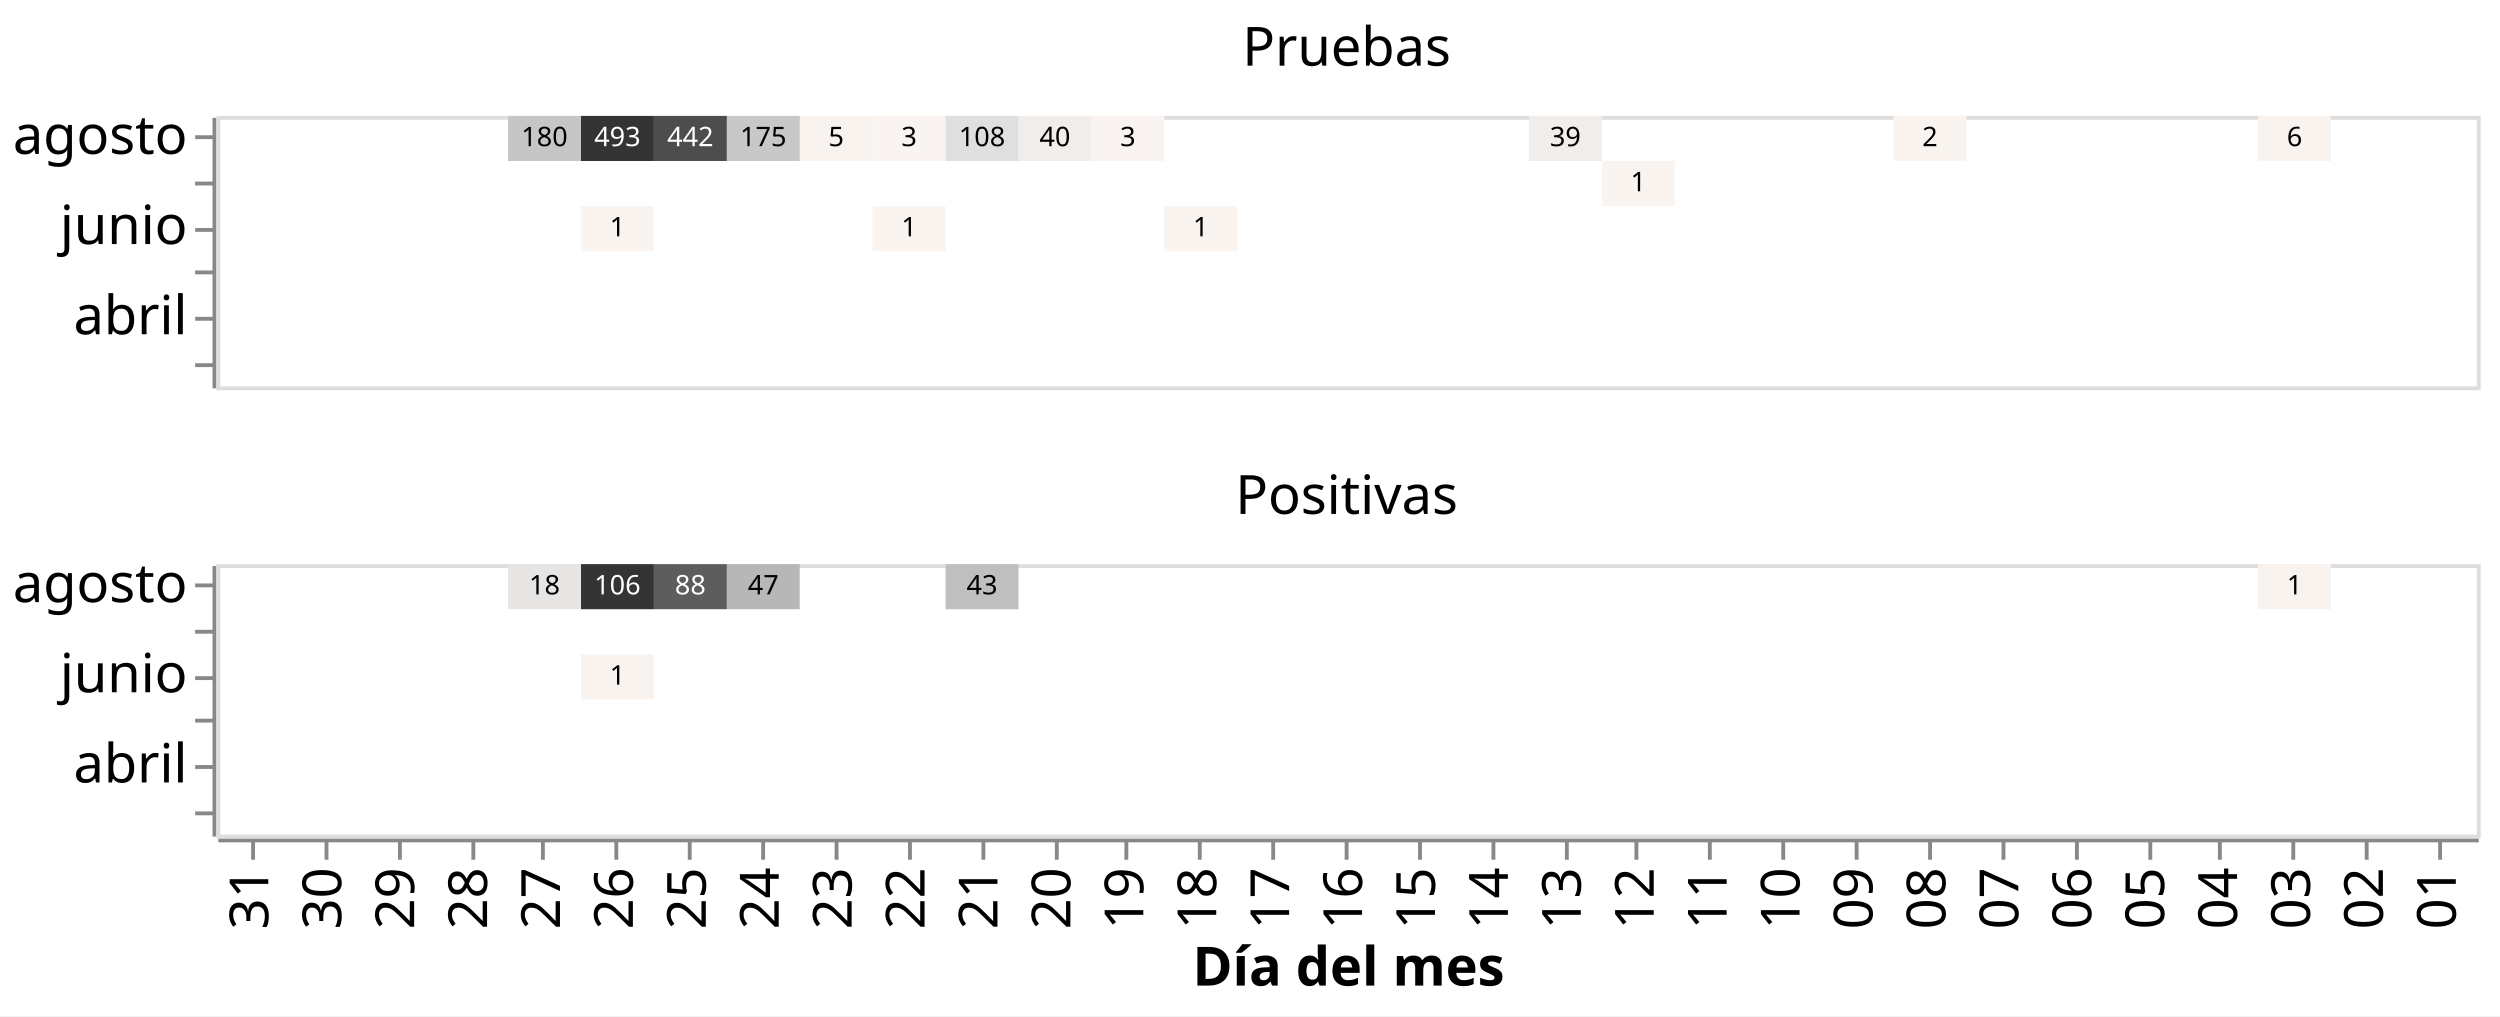
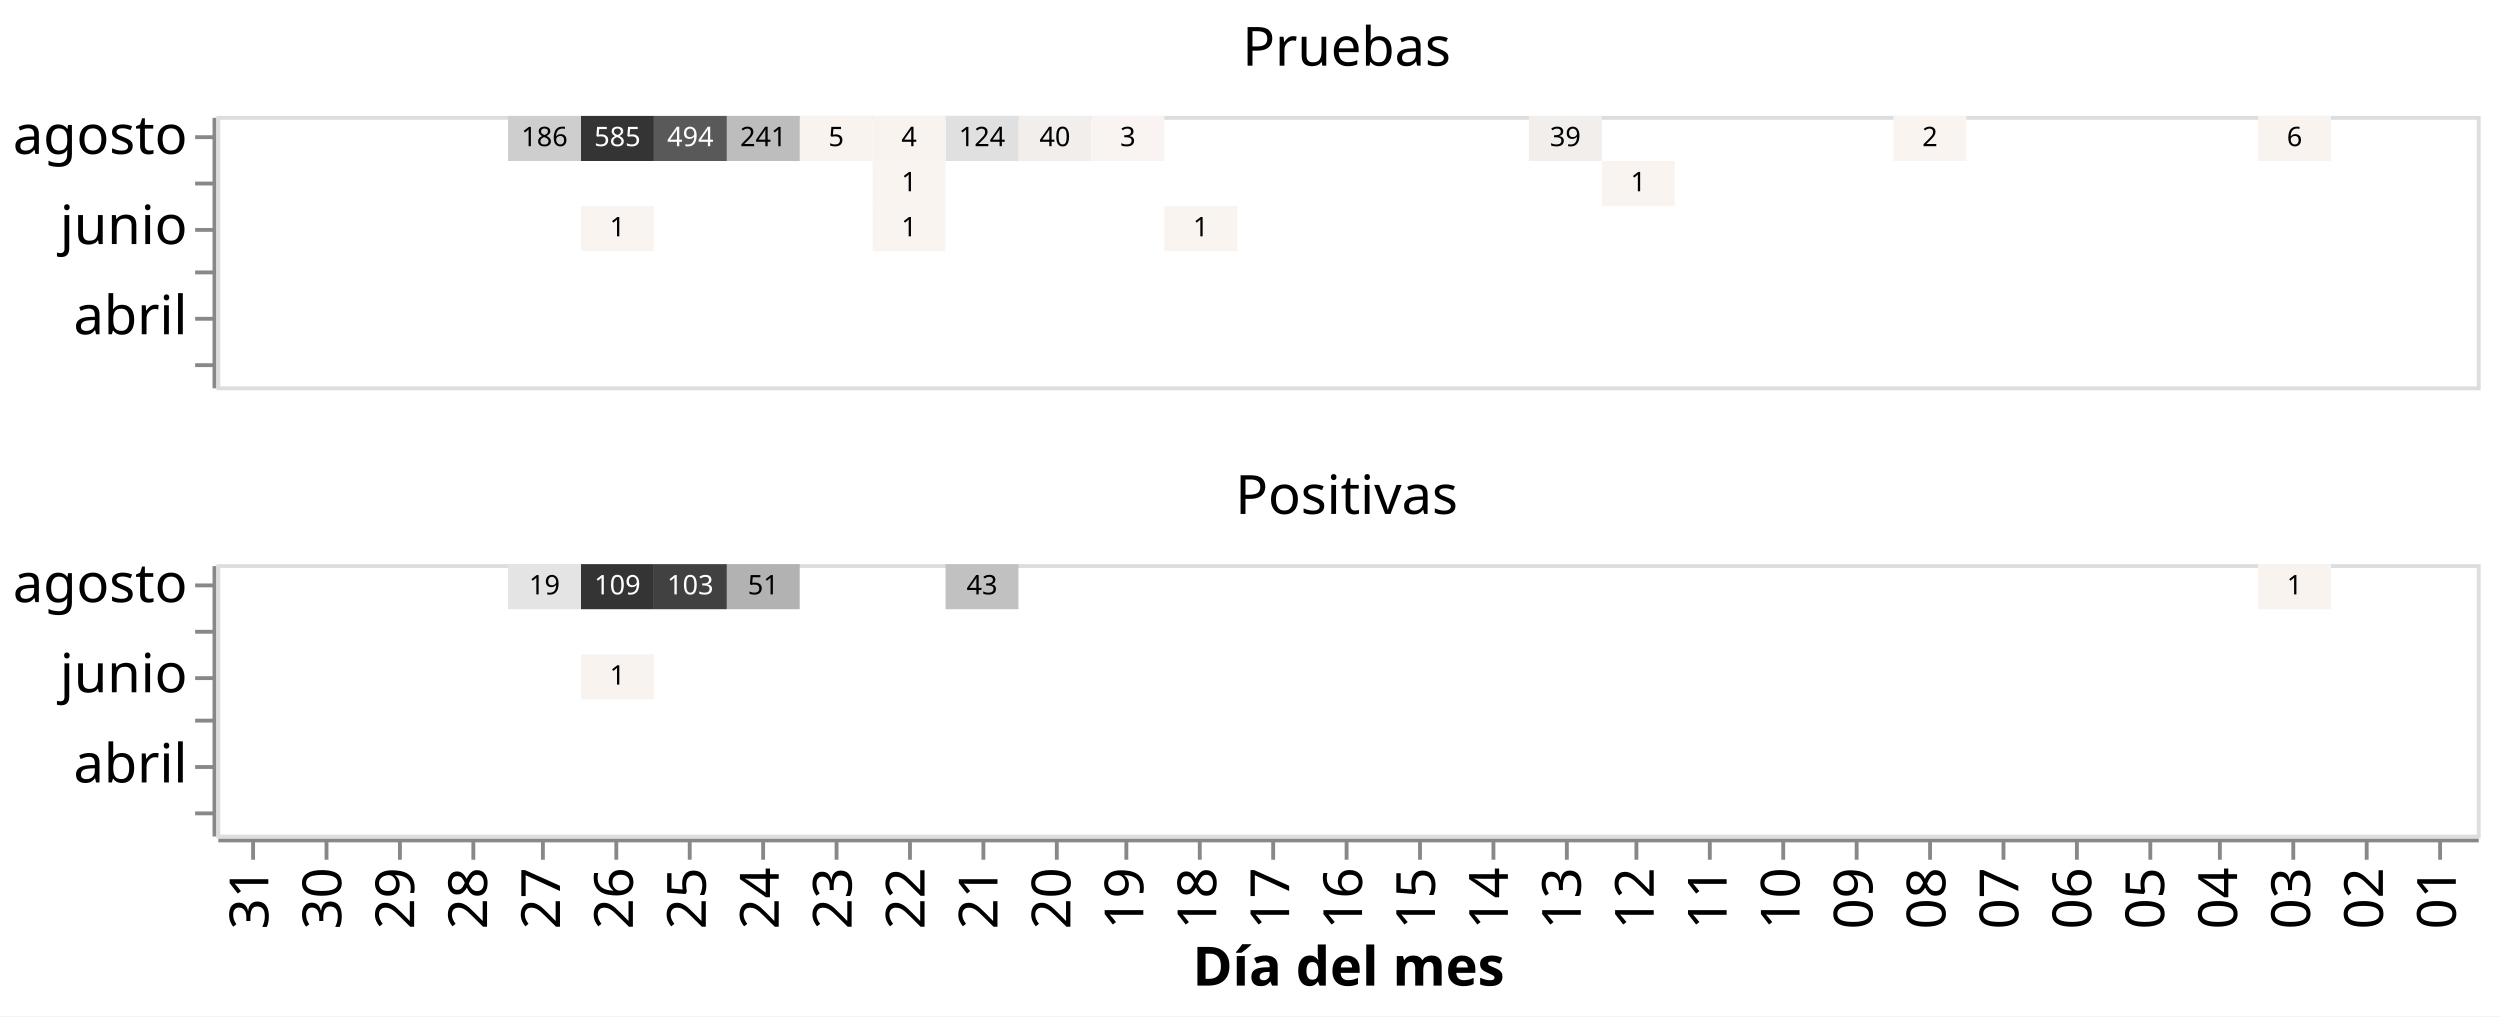
<svg xmlns="http://www.w3.org/2000/svg" class="marks" width="647" height="263" viewBox="0 0 647 263" version="1.1">
  <rect width="647" height="263" style="fill: white;" />
  <g transform="translate(56,30)">
    <g class="mark-group role-frame root">
      <g transform="translate(0,0)">
        <path class="background" d="M0,0h0v0h0Z" style="fill: none;" />
        <g>
          <g class="mark-group role-row-header row_header">
            <g transform="translate(-1,0)">
              <path class="background" d="M0,0h0v70h0Z" style="fill: none;" />
              <g>
                <g class="mark-group role-axis">
                  <g transform="translate(0.5,0.5)">
                    <path class="background" d="M0,0h0v0h0Z" style="pointer-events: none; fill: none;" />
                    <g>
                      <g class="mark-rule role-axis-tick" style="pointer-events: none;">
                        <line transform="translate(0,5)" x2="-5" y2="0" style="fill: none; stroke: #888; stroke-width: 1; opacity: 1;" />
                        <line transform="translate(0,17)" x2="-5" y2="0" style="fill: none; stroke: #888; stroke-width: 1; opacity: 1;" />
                        <line transform="translate(0,29)" x2="-5" y2="0" style="fill: none; stroke: #888; stroke-width: 1; opacity: 1;" />
                        <line transform="translate(0,40)" x2="-5" y2="0" style="fill: none; stroke: #888; stroke-width: 1; opacity: 1;" />
                        <line transform="translate(0,52)" x2="-5" y2="0" style="fill: none; stroke: #888; stroke-width: 1; opacity: 1;" />
                        <line transform="translate(0,64)" x2="-5" y2="0" style="fill: none; stroke: #888; stroke-width: 1; opacity: 1;" />
                      </g>
                      <g class="mark-text role-axis-label" style="pointer-events: none;">
                        <text text-anchor="end" transform="translate(-7,9.333333)" style="font-family: sans-serif; font-size: 14px; fill: #000; opacity: 1;">agosto</text>
                        <text text-anchor="end" transform="translate(-7,21)" style="font-family: sans-serif; font-size: 14px; fill: #000; opacity: 0;">julio</text>
                        <text text-anchor="end" transform="translate(-7,32.66667)" style="font-family: sans-serif; font-size: 14px; fill: #000; opacity: 1;">junio</text>
                        <text text-anchor="end" transform="translate(-7,44.33333)" style="font-family: sans-serif; font-size: 14px; fill: #000; opacity: 0;">mayo</text>
                        <text text-anchor="end" transform="translate(-7,56)" style="font-family: sans-serif; font-size: 14px; fill: #000; opacity: 1;">abril</text>
                        <text text-anchor="end" transform="translate(-7,67.66667)" style="font-family: sans-serif; font-size: 14px; fill: #000; opacity: 0;">marzo</text>
                      </g>
                      <g class="mark-rule role-axis-domain" style="pointer-events: none;">
                        <line transform="translate(0,0)" x2="0" y2="70" style="fill: none; stroke: #888; stroke-width: 1; opacity: 1;" />
                      </g>
                    </g>
                    <path class="foreground" d="" style="pointer-events: none; display: none; fill: none;" />
                  </g>
                </g>
              </g>
              <path class="foreground" d="" style="display: none; fill: none;" />
            </g>
            <g transform="translate(-1,116)">
              <path class="background" d="M0,0h0v70h0Z" style="fill: none;" />
              <g>
                <g class="mark-group role-axis">
                  <g transform="translate(0.5,0.5)">
                    <path class="background" d="M0,0h0v0h0Z" style="pointer-events: none; fill: none;" />
                    <g>
                      <g class="mark-rule role-axis-tick" style="pointer-events: none;">
                        <line transform="translate(0,5)" x2="-5" y2="0" style="fill: none; stroke: #888; stroke-width: 1; opacity: 1;" />
                        <line transform="translate(0,17)" x2="-5" y2="0" style="fill: none; stroke: #888; stroke-width: 1; opacity: 1;" />
                        <line transform="translate(0,29)" x2="-5" y2="0" style="fill: none; stroke: #888; stroke-width: 1; opacity: 1;" />
                        <line transform="translate(0,40)" x2="-5" y2="0" style="fill: none; stroke: #888; stroke-width: 1; opacity: 1;" />
                        <line transform="translate(0,52)" x2="-5" y2="0" style="fill: none; stroke: #888; stroke-width: 1; opacity: 1;" />
                        <line transform="translate(0,64)" x2="-5" y2="0" style="fill: none; stroke: #888; stroke-width: 1; opacity: 1;" />
                      </g>
                      <g class="mark-text role-axis-label" style="pointer-events: none;">
                        <text text-anchor="end" transform="translate(-7,9.333333)" style="font-family: sans-serif; font-size: 14px; fill: #000; opacity: 1;">agosto</text>
                        <text text-anchor="end" transform="translate(-7,21)" style="font-family: sans-serif; font-size: 14px; fill: #000; opacity: 0;">julio</text>
                        <text text-anchor="end" transform="translate(-7,32.66667)" style="font-family: sans-serif; font-size: 14px; fill: #000; opacity: 1;">junio</text>
                        <text text-anchor="end" transform="translate(-7,44.33333)" style="font-family: sans-serif; font-size: 14px; fill: #000; opacity: 0;">mayo</text>
                        <text text-anchor="end" transform="translate(-7,56)" style="font-family: sans-serif; font-size: 14px; fill: #000; opacity: 1;">abril</text>
                        <text text-anchor="end" transform="translate(-7,67.66667)" style="font-family: sans-serif; font-size: 14px; fill: #000; opacity: 0;">marzo</text>
                      </g>
                      <g class="mark-rule role-axis-domain" style="pointer-events: none;">
                        <line transform="translate(0,0)" x2="0" y2="70" style="fill: none; stroke: #888; stroke-width: 1; opacity: 1;" />
                      </g>
                    </g>
                    <path class="foreground" d="" style="pointer-events: none; display: none; fill: none;" />
                  </g>
                </g>
              </g>
              <path class="foreground" d="" style="display: none; fill: none;" />
            </g>
          </g>
          <g class="mark-group role-column-footer column_footer">
            <g transform="translate(0,187)">
              <path class="background" d="M0,0h585v0h-585Z" style="fill: none;" />
              <g>
                <g class="mark-group role-axis">
                  <g transform="translate(0.5,0.5)">
                    <path class="background" d="M0,0h0v0h0Z" style="pointer-events: none; fill: none;" />
                    <g>
                      <g class="mark-rule role-axis-tick" style="pointer-events: none;">
                        <line transform="translate(9,0)" x2="0" y2="5" style="fill: none; stroke: #888; stroke-width: 1; opacity: 1;" />
                        <line transform="translate(28,0)" x2="0" y2="5" style="fill: none; stroke: #888; stroke-width: 1; opacity: 1;" />
                        <line transform="translate(47,0)" x2="0" y2="5" style="fill: none; stroke: #888; stroke-width: 1; opacity: 1;" />
                        <line transform="translate(66,0)" x2="0" y2="5" style="fill: none; stroke: #888; stroke-width: 1; opacity: 1;" />
                        <line transform="translate(84,0)" x2="0" y2="5" style="fill: none; stroke: #888; stroke-width: 1; opacity: 1;" />
                        <line transform="translate(103,0)" x2="0" y2="5" style="fill: none; stroke: #888; stroke-width: 1; opacity: 1;" />
                        <line transform="translate(122,0)" x2="0" y2="5" style="fill: none; stroke: #888; stroke-width: 1; opacity: 1;" />
                        <line transform="translate(141,0)" x2="0" y2="5" style="fill: none; stroke: #888; stroke-width: 1; opacity: 1;" />
                        <line transform="translate(160,0)" x2="0" y2="5" style="fill: none; stroke: #888; stroke-width: 1; opacity: 1;" />
                        <line transform="translate(179,0)" x2="0" y2="5" style="fill: none; stroke: #888; stroke-width: 1; opacity: 1;" />
                        <line transform="translate(198,0)" x2="0" y2="5" style="fill: none; stroke: #888; stroke-width: 1; opacity: 1;" />
                        <line transform="translate(217,0)" x2="0" y2="5" style="fill: none; stroke: #888; stroke-width: 1; opacity: 1;" />
                        <line transform="translate(235,0)" x2="0" y2="5" style="fill: none; stroke: #888; stroke-width: 1; opacity: 1;" />
                        <line transform="translate(254,0)" x2="0" y2="5" style="fill: none; stroke: #888; stroke-width: 1; opacity: 1;" />
                        <line transform="translate(273,0)" x2="0" y2="5" style="fill: none; stroke: #888; stroke-width: 1; opacity: 1;" />
                        <line transform="translate(292,0)" x2="0" y2="5" style="fill: none; stroke: #888; stroke-width: 1; opacity: 1;" />
                        <line transform="translate(311,0)" x2="0" y2="5" style="fill: none; stroke: #888; stroke-width: 1; opacity: 1;" />
                        <line transform="translate(330,0)" x2="0" y2="5" style="fill: none; stroke: #888; stroke-width: 1; opacity: 1;" />
                        <line transform="translate(349,0)" x2="0" y2="5" style="fill: none; stroke: #888; stroke-width: 1; opacity: 1;" />
                        <line transform="translate(367,0)" x2="0" y2="5" style="fill: none; stroke: #888; stroke-width: 1; opacity: 1;" />
                        <line transform="translate(386,0)" x2="0" y2="5" style="fill: none; stroke: #888; stroke-width: 1; opacity: 1;" />
                        <line transform="translate(405,0)" x2="0" y2="5" style="fill: none; stroke: #888; stroke-width: 1; opacity: 1;" />
                        <line transform="translate(424,0)" x2="0" y2="5" style="fill: none; stroke: #888; stroke-width: 1; opacity: 1;" />
                        <line transform="translate(443,0)" x2="0" y2="5" style="fill: none; stroke: #888; stroke-width: 1; opacity: 1;" />
                        <line transform="translate(462,0)" x2="0" y2="5" style="fill: none; stroke: #888; stroke-width: 1; opacity: 1;" />
                        <line transform="translate(481,0)" x2="0" y2="5" style="fill: none; stroke: #888; stroke-width: 1; opacity: 1;" />
                        <line transform="translate(500,0)" x2="0" y2="5" style="fill: none; stroke: #888; stroke-width: 1; opacity: 1;" />
                        <line transform="translate(518,0)" x2="0" y2="5" style="fill: none; stroke: #888; stroke-width: 1; opacity: 1;" />
                        <line transform="translate(537,0)" x2="0" y2="5" style="fill: none; stroke: #888; stroke-width: 1; opacity: 1;" />
                        <line transform="translate(556,0)" x2="0" y2="5" style="fill: none; stroke: #888; stroke-width: 1; opacity: 1;" />
                        <line transform="translate(575,0)" x2="0" y2="5" style="fill: none; stroke: #888; stroke-width: 1; opacity: 1;" />
                      </g>
                      <g class="mark-text role-axis-label" style="pointer-events: none;">
                        <text text-anchor="end" transform="translate(8.935484,7) rotate(270) translate(0,4)" style="font-family: sans-serif; font-size: 14px; fill: #000; opacity: 1;">31</text>
                        <text text-anchor="end" transform="translate(27.80645,7) rotate(270) translate(0,4)" style="font-family: sans-serif; font-size: 14px; fill: #000; opacity: 1;">30</text>
                        <text text-anchor="end" transform="translate(46.67742,7) rotate(270) translate(0,4)" style="font-family: sans-serif; font-size: 14px; fill: #000; opacity: 1;">29</text>
                        <text text-anchor="end" transform="translate(65.54839,7) rotate(270) translate(0,4)" style="font-family: sans-serif; font-size: 14px; fill: #000; opacity: 1;">28</text>
                        <text text-anchor="end" transform="translate(84.41935,7) rotate(270) translate(0,4)" style="font-family: sans-serif; font-size: 14px; fill: #000; opacity: 1;">27</text>
                        <text text-anchor="end" transform="translate(103.2903,7) rotate(270) translate(0,4)" style="font-family: sans-serif; font-size: 14px; fill: #000; opacity: 1;">26</text>
                        <text text-anchor="end" transform="translate(122.1613,7) rotate(270) translate(0,4)" style="font-family: sans-serif; font-size: 14px; fill: #000; opacity: 1;">25</text>
                        <text text-anchor="end" transform="translate(141.0323,7) rotate(270) translate(0,4)" style="font-family: sans-serif; font-size: 14px; fill: #000; opacity: 1;">24</text>
                        <text text-anchor="end" transform="translate(159.9032,7) rotate(270) translate(0,4)" style="font-family: sans-serif; font-size: 14px; fill: #000; opacity: 1;">23</text>
                        <text text-anchor="end" transform="translate(178.7742,7) rotate(270) translate(0,4)" style="font-family: sans-serif; font-size: 14px; fill: #000; opacity: 1;">22</text>
                        <text text-anchor="end" transform="translate(197.6452,7) rotate(270) translate(0,4)" style="font-family: sans-serif; font-size: 14px; fill: #000; opacity: 1;">21</text>
                        <text text-anchor="end" transform="translate(216.5161,7) rotate(270) translate(0,4)" style="font-family: sans-serif; font-size: 14px; fill: #000; opacity: 1;">20</text>
                        <text text-anchor="end" transform="translate(235.3871,7) rotate(270) translate(0,4)" style="font-family: sans-serif; font-size: 14px; fill: #000; opacity: 1;">19</text>
                        <text text-anchor="end" transform="translate(254.2581,7) rotate(270) translate(0,4)" style="font-family: sans-serif; font-size: 14px; fill: #000; opacity: 1;">18</text>
                        <text text-anchor="end" transform="translate(273.129,7) rotate(270) translate(0,4)" style="font-family: sans-serif; font-size: 14px; fill: #000; opacity: 1;">17</text>
                        <text text-anchor="end" transform="translate(292,7) rotate(270) translate(0,4)" style="font-family: sans-serif; font-size: 14px; fill: #000; opacity: 1;">16</text>
                        <text text-anchor="end" transform="translate(310.871,7) rotate(270) translate(0,4)" style="font-family: sans-serif; font-size: 14px; fill: #000; opacity: 1;">15</text>
                        <text text-anchor="end" transform="translate(329.7419,7) rotate(270) translate(0,4)" style="font-family: sans-serif; font-size: 14px; fill: #000; opacity: 1;">14</text>
                        <text text-anchor="end" transform="translate(348.6129,7) rotate(270) translate(0,4)" style="font-family: sans-serif; font-size: 14px; fill: #000; opacity: 1;">13</text>
                        <text text-anchor="end" transform="translate(367.4839,7) rotate(270) translate(0,4)" style="font-family: sans-serif; font-size: 14px; fill: #000; opacity: 1;">12</text>
                        <text text-anchor="end" transform="translate(386.3548,7) rotate(270) translate(0,4)" style="font-family: sans-serif; font-size: 14px; fill: #000; opacity: 1;">11</text>
                        <text text-anchor="end" transform="translate(405.2258,7) rotate(270) translate(0,4)" style="font-family: sans-serif; font-size: 14px; fill: #000; opacity: 1;">10</text>
                        <text text-anchor="end" transform="translate(424.0968,7) rotate(270) translate(0,4)" style="font-family: sans-serif; font-size: 14px; fill: #000; opacity: 1;">09</text>
                        <text text-anchor="end" transform="translate(442.9677,7) rotate(270) translate(0,4)" style="font-family: sans-serif; font-size: 14px; fill: #000; opacity: 1;">08</text>
                        <text text-anchor="end" transform="translate(461.8387,7) rotate(270) translate(0,4)" style="font-family: sans-serif; font-size: 14px; fill: #000; opacity: 1;">07</text>
                        <text text-anchor="end" transform="translate(480.7097,7) rotate(270) translate(0,4)" style="font-family: sans-serif; font-size: 14px; fill: #000; opacity: 1;">06</text>
                        <text text-anchor="end" transform="translate(499.5806,7) rotate(270) translate(0,4)" style="font-family: sans-serif; font-size: 14px; fill: #000; opacity: 1;">05</text>
                        <text text-anchor="end" transform="translate(518.4516,7) rotate(270) translate(0,4)" style="font-family: sans-serif; font-size: 14px; fill: #000; opacity: 1;">04</text>
                        <text text-anchor="end" transform="translate(537.3226,7) rotate(270) translate(0,4)" style="font-family: sans-serif; font-size: 14px; fill: #000; opacity: 1;">03</text>
                        <text text-anchor="end" transform="translate(556.1935,7) rotate(270) translate(0,4)" style="font-family: sans-serif; font-size: 14px; fill: #000; opacity: 1;">02</text>
                        <text text-anchor="end" transform="translate(575.0645,7) rotate(270) translate(0,4)" style="font-family: sans-serif; font-size: 14px; fill: #000; opacity: 1;">01</text>
                      </g>
                      <g class="mark-rule role-axis-domain" style="pointer-events: none;">
                        <line transform="translate(0,0)" x2="585" y2="0" style="fill: none; stroke: #888; stroke-width: 1; opacity: 1;" />
                      </g>
                      <g class="mark-text role-axis-title" style="pointer-events: none;">
                        <text text-anchor="middle" transform="translate(292.5,37.57227)" style="font-family: sans-serif; font-size: 14px; font-weight: bold; fill: #000; opacity: 1;">Día del mes</text>
                      </g>
                    </g>
                    <path class="foreground" d="" style="pointer-events: none; display: none; fill: none;" />
                  </g>
                </g>
              </g>
              <path class="foreground" d="" style="display: none; fill: none;" />
            </g>
          </g>
          <g class="mark-group role-scope cell">
            <g transform="translate(0,0)">
              <path class="background" d="M0.5,0.5h585v70h-585Z" style="fill: none; stroke: #ddd;" />
              <g>
                <g class="mark-rect role-mark child_layer_0_marks">
                  <path d="M245.323,23.333h18.871v11.667h-18.871Z" style="fill: rgb(250, 244, 241);" />
                  <path d="M169.839,23.333h18.871v11.667h-18.871Z" style="fill: rgb(250, 244, 241);" />
                  <path d="M94.355,23.333h18.871v11.667h-18.871Z" style="fill: rgb(250, 244, 241);" />
                  <path d="M358.548,11.667h18.871v11.667h-18.871Z" style="fill: rgb(250, 244, 241);" />
+                   <path d="M169.839,11.667h18.871v11.667h-18.871Z" style="fill: rgb(250, 244, 241);" />
                  <path d="M528.387,0h18.871v11.667h-18.871Z" style="fill: rgb(249, 243, 240);" />
                  <path d="M434.032,0h18.871v11.667h-18.871Z" style="fill: rgb(250, 244, 241);" />
-                   <path d="M339.677,0h18.871v11.667h-18.871Z" style="fill: rgb(241, 237, 235);" />
-                   <path d="M226.452,0h18.871v11.667h-18.871Z" style="fill: rgb(249, 243, 241);" />
-                   <path d="M207.581,0h18.871v11.667h-18.871Z" style="fill: rgb(240, 237, 235);" />
-                   <path d="M188.71,0h18.871v11.667h-18.871Z" style="fill: rgb(223, 223, 223);" />
-                   <path d="M169.839,0h18.871v11.667h-18.871Z" style="fill: rgb(249, 243, 241);" />
+                   <path d="M339.677,0h18.871v11.667h-18.871Z" style="fill: rgb(242, 238, 236);" />
+                   <path d="M226.452,0h18.871v11.667h-18.871Z" style="fill: rgb(249, 244, 241);" />
+                   <path d="M207.581,0h18.871v11.667h-18.871Z" style="fill: rgb(242, 238, 236);" />
+                   <path d="M188.71,0h18.871v11.667h-18.871Z" style="fill: rgb(224, 224, 224);" />
+                   <path d="M169.839,0h18.871v11.667h-18.871Z" style="fill: rgb(249, 243, 240);" />
                  <path d="M150.968,0h18.871v11.667h-18.871Z" style="fill: rgb(249, 243, 240);" />
-                   <path d="M132.097,0h18.871v11.667h-18.871Z" style="fill: rgb(200, 200, 200);" />
-                   <path d="M113.226,0h18.871v11.667h-18.871Z" style="fill: rgb(77, 77, 77);" />
+                   <path d="M132.097,0h18.871v11.667h-18.871Z" style="fill: rgb(189, 189, 189);" />
+                   <path d="M113.226,0h18.871v11.667h-18.871Z" style="fill: rgb(89, 89, 89);" />
                  <path d="M94.355,0h18.871v11.667h-18.871Z" style="fill: rgb(52, 52, 52);" />
-                   <path d="M75.484,0h18.871v11.667h-18.871Z" style="fill: rgb(198, 198, 198);" />
+                   <path d="M75.484,0h18.871v11.667h-18.871Z" style="fill: rgb(206, 206, 206);" />
                </g>
                <g class="mark-text role-mark child_layer_1_marks">
                  <text text-anchor="middle" transform="translate(254.7581,31.16667)" style="font-family: sans-serif; font-size: 7px; fill: black;">1</text>
                  <text text-anchor="middle" transform="translate(179.2742,31.16667)" style="font-family: sans-serif; font-size: 7px; fill: black;">1</text>
                  <text text-anchor="middle" transform="translate(103.7903,31.16667)" style="font-family: sans-serif; font-size: 7px; fill: black;">1</text>
                  <text text-anchor="middle" transform="translate(367.9839,19.5)" style="font-family: sans-serif; font-size: 7px; fill: black;">1</text>
+                   <text text-anchor="middle" transform="translate(179.2742,19.5)" style="font-family: sans-serif; font-size: 7px; fill: black;">1</text>
                  <text text-anchor="middle" transform="translate(537.8226,7.833333)" style="font-family: sans-serif; font-size: 7px; fill: black;">6</text>
                  <text text-anchor="middle" transform="translate(443.4677,7.833333)" style="font-family: sans-serif; font-size: 7px; fill: black;">2</text>
                  <text text-anchor="middle" transform="translate(349.1129,7.833333)" style="font-family: sans-serif; font-size: 7px; fill: black;">39</text>
                  <text text-anchor="middle" transform="translate(235.8871,7.833333)" style="font-family: sans-serif; font-size: 7px; fill: black;">3</text>
                  <text text-anchor="middle" transform="translate(217.0161,7.833333)" style="font-family: sans-serif; font-size: 7px; fill: black;">40</text>
-                   <text text-anchor="middle" transform="translate(198.1452,7.833333)" style="font-family: sans-serif; font-size: 7px; fill: black;">108</text>
-                   <text text-anchor="middle" transform="translate(179.2742,7.833333)" style="font-family: sans-serif; font-size: 7px; fill: black;">3</text>
+                   <text text-anchor="middle" transform="translate(198.1452,7.833333)" style="font-family: sans-serif; font-size: 7px; fill: black;">124</text>
+                   <text text-anchor="middle" transform="translate(179.2742,7.833333)" style="font-family: sans-serif; font-size: 7px; fill: black;">4</text>
                  <text text-anchor="middle" transform="translate(160.4032,7.833333)" style="font-family: sans-serif; font-size: 7px; fill: black;">5</text>
-                   <text text-anchor="middle" transform="translate(141.5323,7.833333)" style="font-family: sans-serif; font-size: 7px; fill: black;">175</text>
-                   <text text-anchor="middle" transform="translate(122.6613,7.833333)" style="font-family: sans-serif; font-size: 7px; fill: white;">442</text>
-                   <text text-anchor="middle" transform="translate(103.7903,7.833333)" style="font-family: sans-serif; font-size: 7px; fill: white;">493</text>
-                   <text text-anchor="middle" transform="translate(84.91935,7.833333)" style="font-family: sans-serif; font-size: 7px; fill: black;">180</text>
+                   <text text-anchor="middle" transform="translate(141.5323,7.833333)" style="font-family: sans-serif; font-size: 7px; fill: black;">241</text>
+                   <text text-anchor="middle" transform="translate(122.6613,7.833333)" style="font-family: sans-serif; font-size: 7px; fill: white;">494</text>
+                   <text text-anchor="middle" transform="translate(103.7903,7.833333)" style="font-family: sans-serif; font-size: 7px; fill: white;">585</text>
+                   <text text-anchor="middle" transform="translate(84.91935,7.833333)" style="font-family: sans-serif; font-size: 7px; fill: black;">186</text>
                </g>
                <g class="mark-group role-title">
                  <g transform="translate(292.5,-24)">
                    <path class="background" d="M0,0h0v0h0Z" style="pointer-events: none; fill: none;" />
                    <g>
                      <g class="mark-text role-title-text" style="pointer-events: none;">
                        <text text-anchor="middle" transform="translate(0,11)" style="font-family: sans-serif; font-size: 14px; fill: #000; opacity: 1;">Pruebas</text>
                      </g>
                    </g>
                    <path class="foreground" d="" style="pointer-events: none; display: none; fill: none;" />
                  </g>
                </g>
              </g>
              <path class="foreground" d="" style="display: none; fill: none;" />
            </g>
            <g transform="translate(0,116)">
              <path class="background" d="M0.5,0.5h585v70h-585Z" style="fill: none; stroke: #ddd;" />
              <g>
                <g class="mark-rect role-mark child_layer_0_marks">
                  <path d="M94.355,23.333h18.871v11.667h-18.871Z" style="fill: rgb(249, 243, 240);" />
                  <path d="M528.387,0h18.871v11.667h-18.871Z" style="fill: rgb(249, 243, 240);" />
-                   <path d="M188.71,0h18.871v11.667h-18.871Z" style="fill: rgb(191, 191, 191);" />
-                   <path d="M132.097,0h18.871v11.667h-18.871Z" style="fill: rgb(183, 183, 183);" />
-                   <path d="M113.226,0h18.871v11.667h-18.871Z" style="fill: rgb(93, 93, 93);" />
+                   <path d="M188.71,0h18.871v11.667h-18.871Z" style="fill: rgb(193, 193, 193);" />
+                   <path d="M132.097,0h18.871v11.667h-18.871Z" style="fill: rgb(178, 178, 178);" />
+                   <path d="M113.226,0h18.871v11.667h-18.871Z" style="fill: rgb(65, 65, 65);" />
                  <path d="M94.355,0h18.871v11.667h-18.871Z" style="fill: rgb(52, 52, 52);" />
-                   <path d="M75.484,0h18.871v11.667h-18.871Z" style="fill: rgb(230, 229, 228);" />
+                   <path d="M75.484,0h18.871v11.667h-18.871Z" style="fill: rgb(229, 228, 228);" />
                </g>
                <g class="mark-text role-mark child_layer_1_marks">
                  <text text-anchor="middle" transform="translate(103.7903,31.16667)" style="font-family: sans-serif; font-size: 7px; fill: black;">1</text>
                  <text text-anchor="middle" transform="translate(537.8226,7.833333)" style="font-family: sans-serif; font-size: 7px; fill: black;">1</text>
                  <text text-anchor="middle" transform="translate(198.1452,7.833333)" style="font-family: sans-serif; font-size: 7px; fill: black;">43</text>
-                   <text text-anchor="middle" transform="translate(141.5323,7.833333)" style="font-family: sans-serif; font-size: 7px; fill: black;">47</text>
-                   <text text-anchor="middle" transform="translate(122.6613,7.833333)" style="font-family: sans-serif; font-size: 7px; fill: white;">88</text>
-                   <text text-anchor="middle" transform="translate(103.7903,7.833333)" style="font-family: sans-serif; font-size: 7px; fill: white;">106</text>
-                   <text text-anchor="middle" transform="translate(84.91935,7.833333)" style="font-family: sans-serif; font-size: 7px; fill: black;">18</text>
+                   <text text-anchor="middle" transform="translate(141.5323,7.833333)" style="font-family: sans-serif; font-size: 7px; fill: black;">51</text>
+                   <text text-anchor="middle" transform="translate(122.6613,7.833333)" style="font-family: sans-serif; font-size: 7px; fill: white;">103</text>
+                   <text text-anchor="middle" transform="translate(103.7903,7.833333)" style="font-family: sans-serif; font-size: 7px; fill: white;">109</text>
+                   <text text-anchor="middle" transform="translate(84.91935,7.833333)" style="font-family: sans-serif; font-size: 7px; fill: black;">19</text>
                </g>
                <g class="mark-group role-title">
                  <g transform="translate(292.5,-24)">
                    <path class="background" d="M0,0h0v0h0Z" style="pointer-events: none; fill: none;" />
                    <g>
                      <g class="mark-text role-title-text" style="pointer-events: none;">
                        <text text-anchor="middle" transform="translate(0,11)" style="font-family: sans-serif; font-size: 14px; fill: #000; opacity: 1;">Positivas</text>
                      </g>
                    </g>
                    <path class="foreground" d="" style="pointer-events: none; display: none; fill: none;" />
                  </g>
                </g>
              </g>
              <path class="foreground" d="" style="display: none; fill: none;" />
            </g>
          </g>
        </g>
        <path class="foreground" d="" style="display: none; fill: none;" />
      </g>
    </g>
  </g>
</svg>
